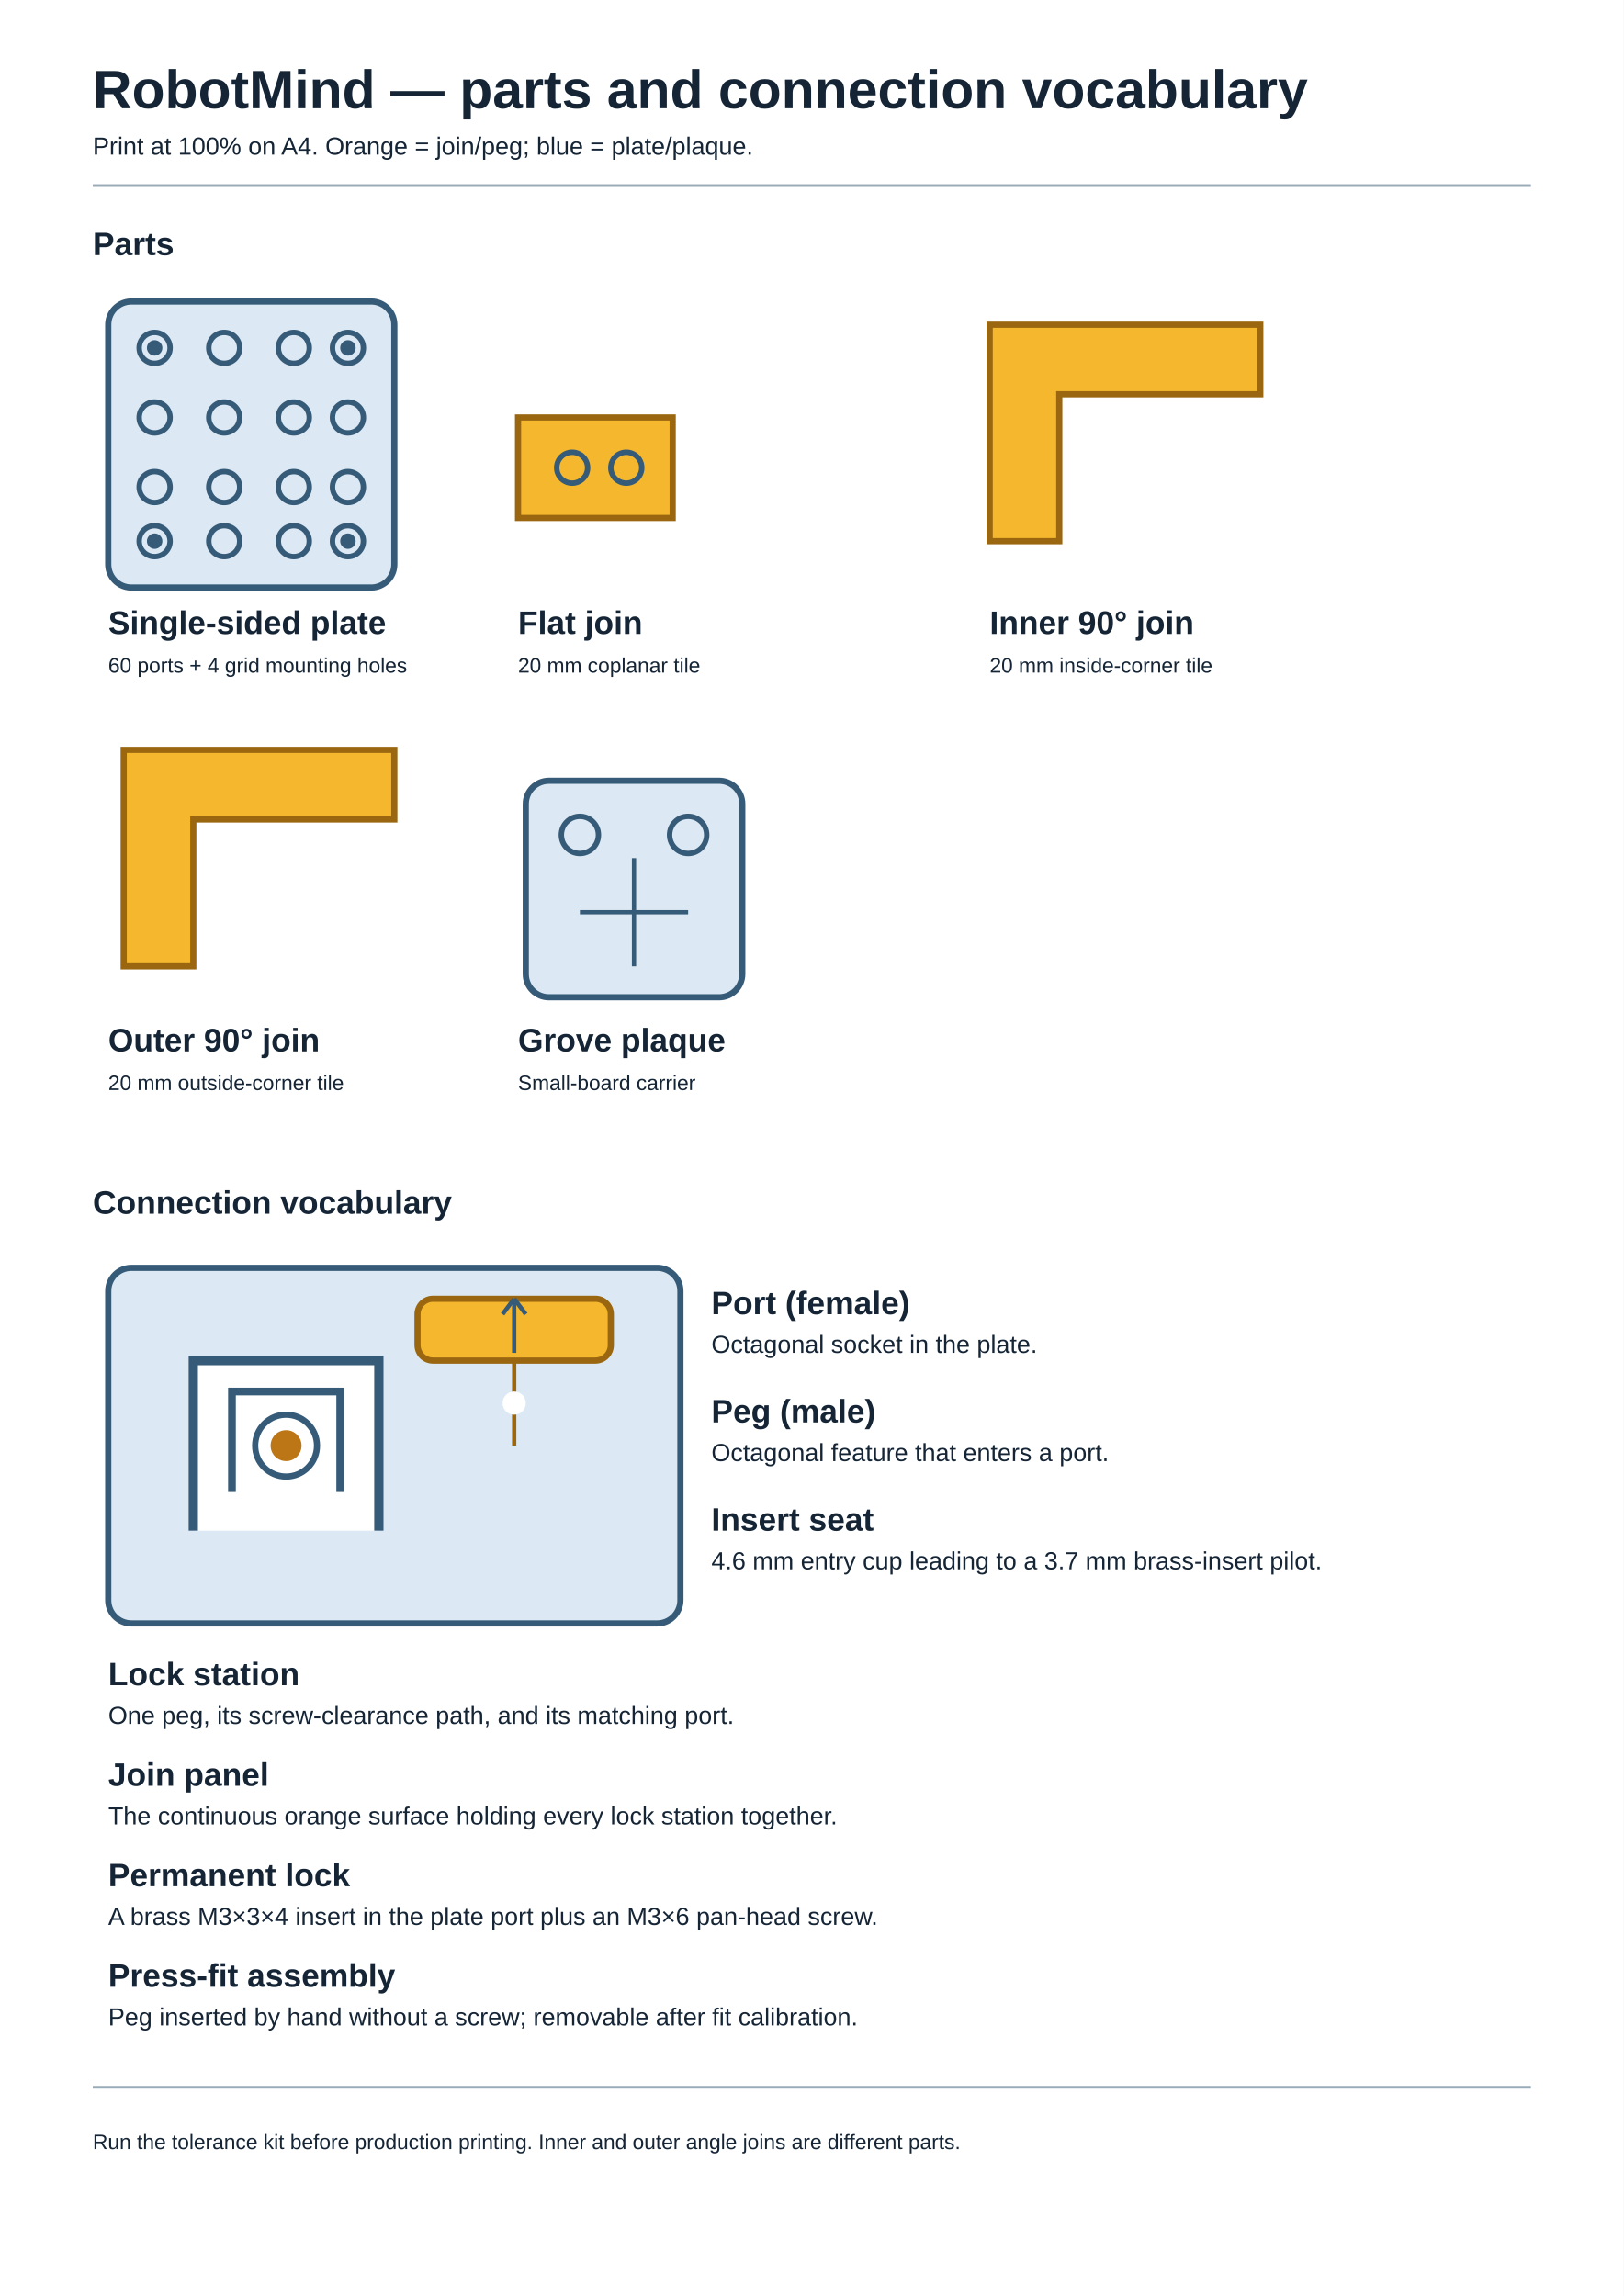
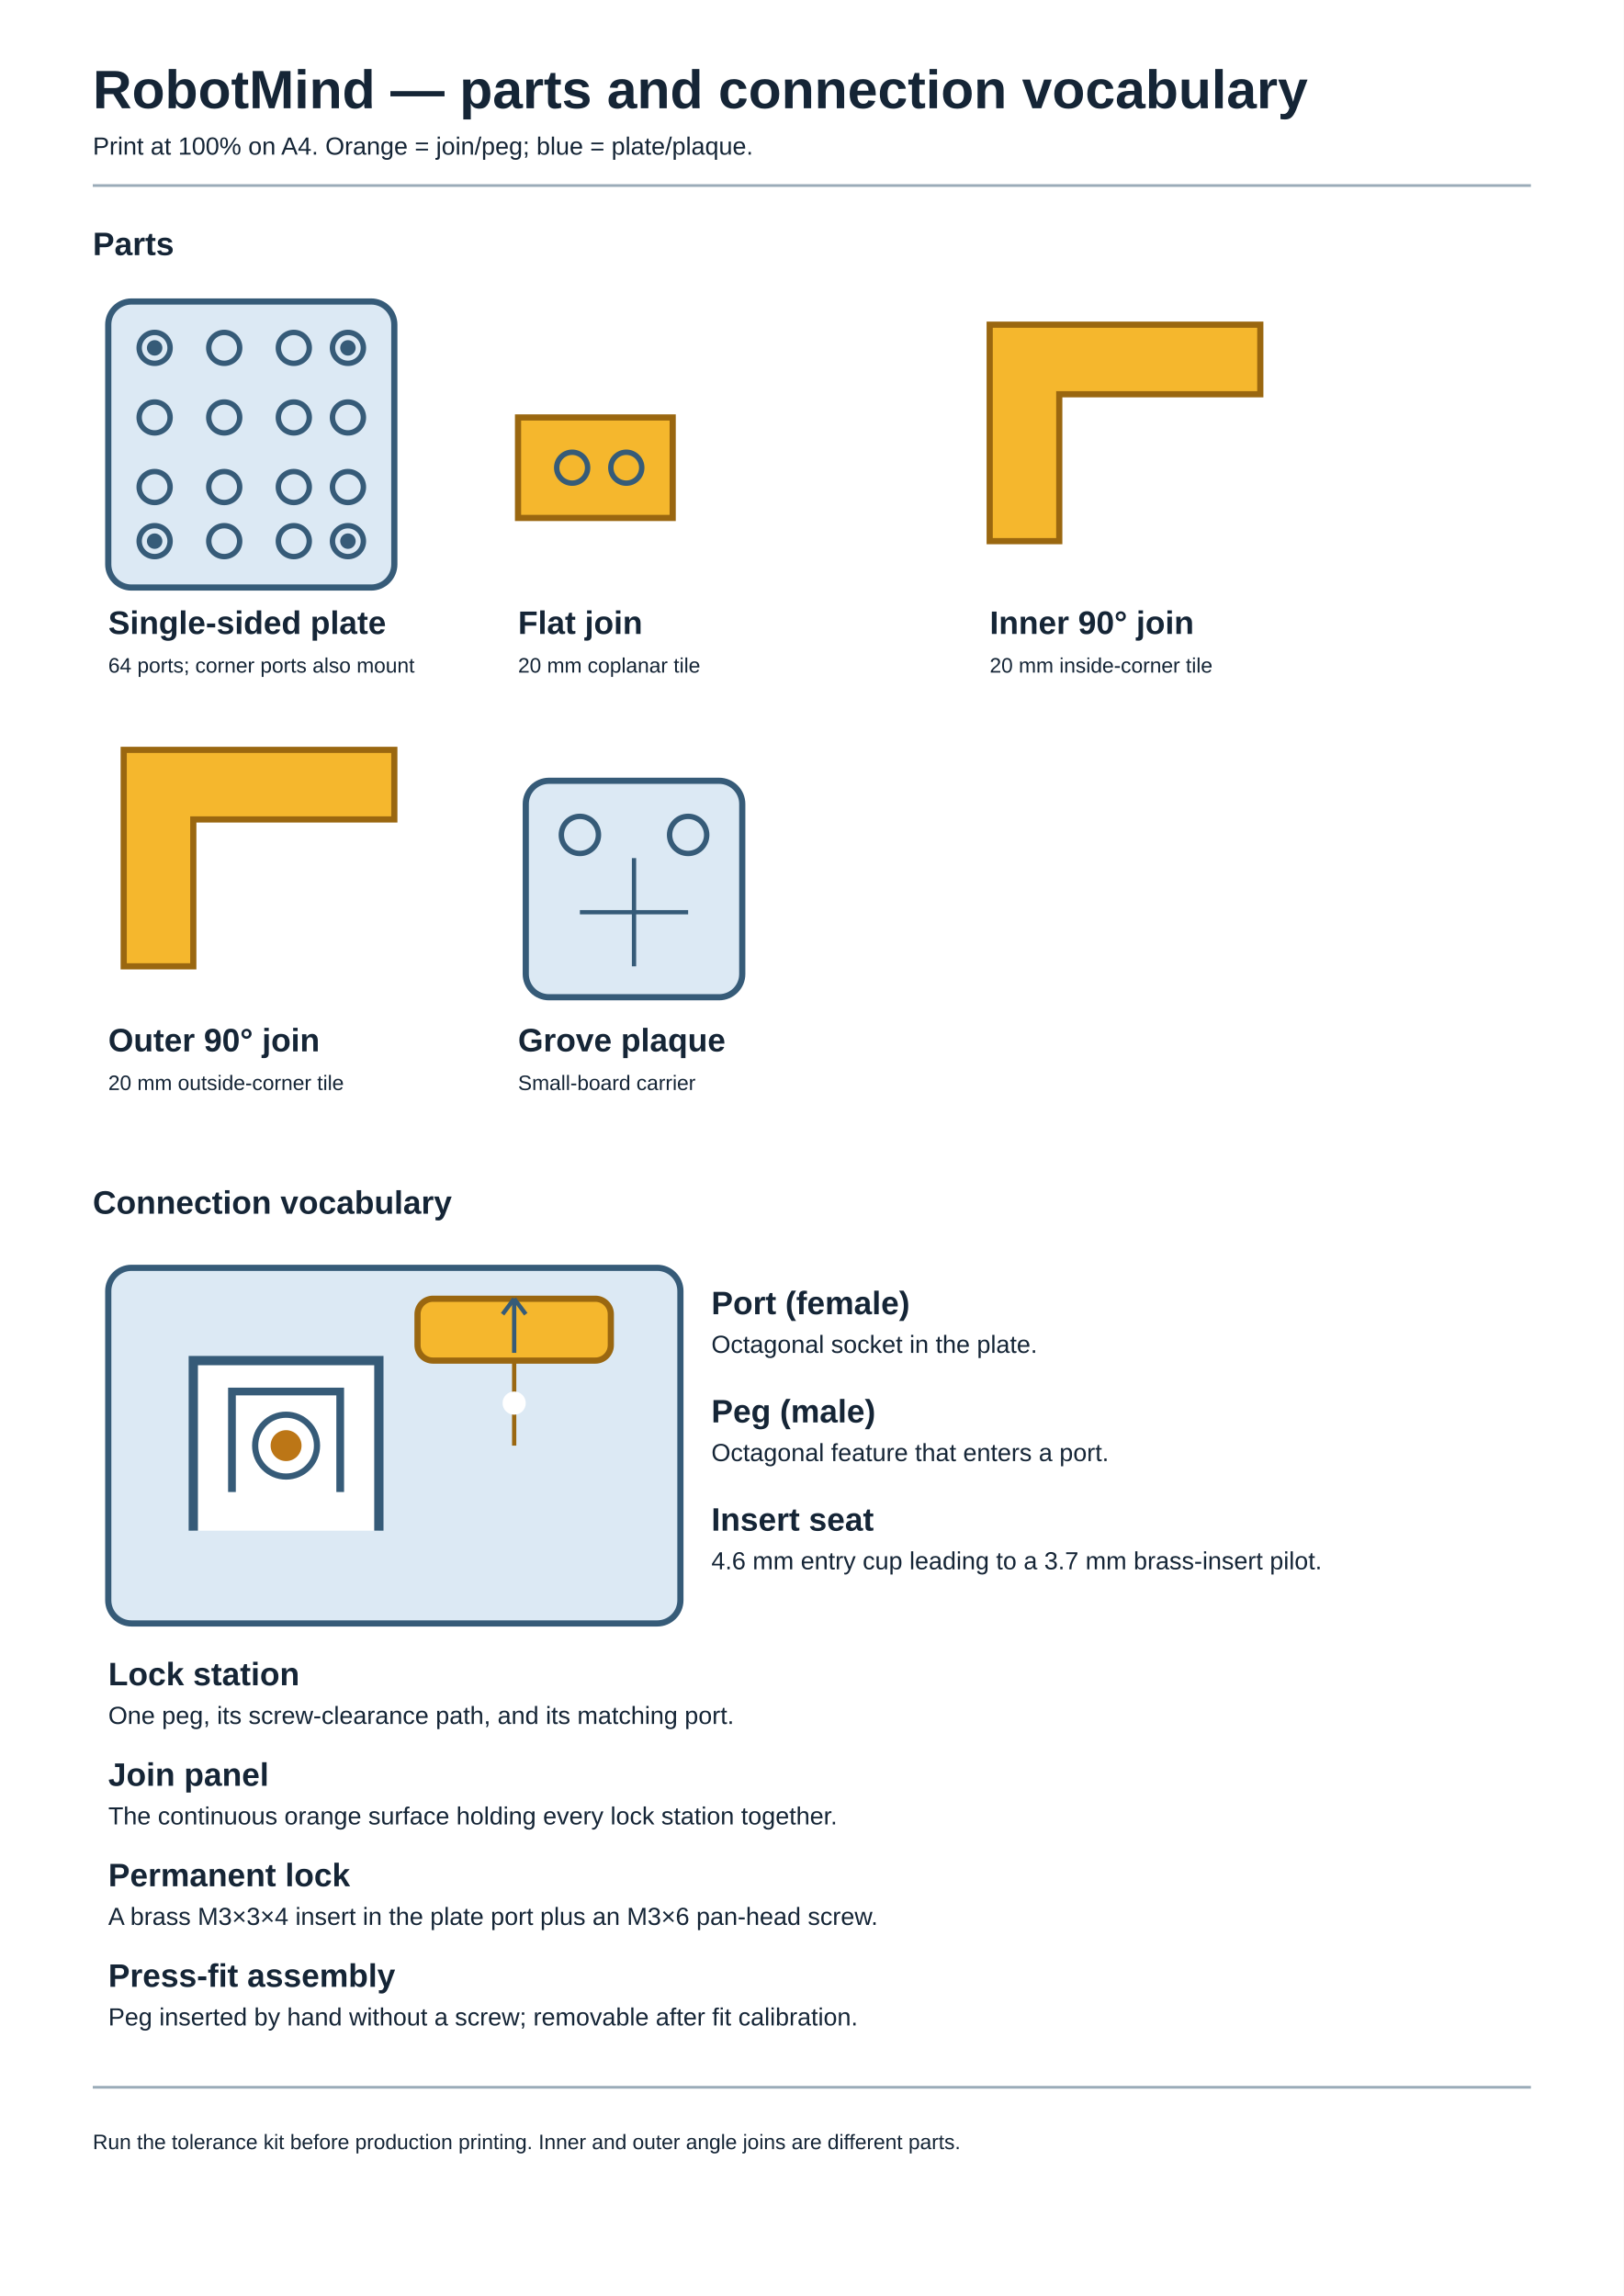
<svg xmlns="http://www.w3.org/2000/svg" width="210mm" height="297mm" viewBox="0 0 210 297">
  <style>
    text{font-family:Arial,sans-serif;fill:#152536} .title{font-size:7px;font-weight:bold}
    .h{font-size:4.2px;font-weight:bold}.b{font-size:3.2px}.s{font-size:2.7px}
    .part{fill:#dce9f4;stroke:#365b78;stroke-width:.8}.join{fill:#f5b72d;stroke:#9a6710;stroke-width:.8}
    .line{stroke:#365b78;stroke-width:.55;fill:none}.port{fill:none;stroke:#365b78;stroke-width:.7}
    .peg{fill:#f5b72d;stroke:#9a6710;stroke-width:.55}.rule{stroke:#9aabb8;stroke-width:.35}
  </style>
  <rect width="210" height="297" fill="white" />
  <text x="12" y="14" class="title">RobotMind — parts and connection vocabulary</text>
  <text x="12" y="20" class="b">Print at 100% on A4. Orange = join/peg; blue = plate/plaque.</text>
  <line x1="12" y1="24" x2="198" y2="24" class="rule" />
  <text x="12" y="33" class="h">Parts</text>
  <rect x="14" y="39" width="37" height="37" rx="3" class="part" />
  <g class="port">
    <circle cx="20" cy="45" r="2" />
    <circle cx="29" cy="45" r="2" />
    <circle cx="38" cy="45" r="2" />
    <circle cx="45" cy="45" r="2" />
    <circle cx="20" cy="54" r="2" />
    <circle cx="29" cy="54" r="2" />
    <circle cx="38" cy="54" r="2" />
    <circle cx="45" cy="54" r="2" />
    <circle cx="20" cy="63" r="2" />
    <circle cx="29" cy="63" r="2" />
    <circle cx="38" cy="63" r="2" />
    <circle cx="45" cy="63" r="2" />
    <circle cx="20" cy="70" r="2" />
    <circle cx="29" cy="70" r="2" />
    <circle cx="38" cy="70" r="2" />
    <circle cx="45" cy="70" r="2" />
  </g>
  <circle cx="20" cy="45" r="1" fill="#365b78" />
  <circle cx="45" cy="45" r="1" fill="#365b78" />
  <circle cx="20" cy="70" r="1" fill="#365b78" />
  <circle cx="45" cy="70" r="1" fill="#365b78" />
  <text x="14" y="82" class="h">Single-sided plate</text>
-   <text x="14" y="87" class="s">60 ports + 4 grid mounting holes</text>
+   <text x="14" y="87" class="s">64 ports; corner ports also mount</text>
  <rect x="67" y="54" width="20" height="13" class="join" />
  <g class="port">
    <circle cx="74" cy="60.5" r="2" />
    <circle cx="81" cy="60.5" r="2" />
  </g>
  <text x="67" y="82" class="h">Flat join</text>
  <text x="67" y="87" class="s">20 mm coplanar tile</text>
  <path d="M128 70V42H163V51H137V70Z" class="join" />
  <text x="128" y="82" class="h">Inner 90° join</text>
  <text x="128" y="87" class="s">20 mm inside-corner tile</text>
  <path d="M16 125V97H51V106H25V125Z" class="join" />
  <text x="14" y="136" class="h">Outer 90° join</text>
  <text x="14" y="141" class="s">20 mm outside-corner tile</text>
  <rect x="68" y="101" width="28" height="28" rx="3" class="part" />
  <circle cx="75" cy="108" r="2.4" class="port" />
  <circle cx="89" cy="108" r="2.4" class="port" />
  <path d="M75 118h14M82 111v14" class="line" />
  <text x="67" y="136" class="h">Grove plaque</text>
  <text x="67" y="141" class="s">Small-board carrier</text>
  <text x="12" y="157" class="h">Connection vocabulary</text>
  <rect x="14" y="164" width="74" height="46" rx="3" class="part" />
  <path d="M25 198V176H49V198" fill="white" stroke="#365b78" stroke-width="1.2" />
  <path d="M30 193V180H44V193" fill="none" stroke="#365b78" stroke-width="1" />
  <circle cx="37" cy="187" r="4" fill="white" stroke="#365b78" stroke-width=".8" />
  <circle cx="37" cy="187" r="2" fill="#bc7616" />
  <rect x="54" y="168" width="25" height="8" rx="2" class="join" />
  <path d="M66.5 176v11" class="peg" stroke-width="5" />
  <circle cx="66.5" cy="181.5" r="1.5" fill="white" />
  <path d="M66.5 168v7" class="line" />
  <path d="M66.5 168l-1.5 2M66.5 168l1.5 2" class="line" />
  <text x="92" y="170" class="h">Port (female)</text>
  <text x="92" y="175" class="b">Octagonal socket in the plate.</text>
  <text x="92" y="184" class="h">Peg (male)</text>
  <text x="92" y="189" class="b">Octagonal feature that enters a port.</text>
  <text x="92" y="198" class="h">Insert seat</text>
  <text x="92" y="203" class="b">4.6 mm entry cup leading to a 3.7 mm brass-insert pilot.</text>
  <text x="14" y="218" class="h">Lock station</text>
  <text x="14" y="223" class="b">One peg, its screw-clearance path, and its matching port.</text>
  <text x="14" y="231" class="h">Join panel</text>
  <text x="14" y="236" class="b">The continuous orange surface holding every lock station together.</text>
  <text x="14" y="244" class="h">Permanent lock</text>
  <text x="14" y="249" class="b">A brass M3×3×4 insert in the plate port plus an M3×6 pan-head screw.</text>
  <text x="14" y="257" class="h">Press-fit assembly</text>
  <text x="14" y="262" class="b">Peg inserted by hand without a screw; removable after fit calibration.</text>
  <line x1="12" y1="270" x2="198" y2="270" class="rule" />
  <text x="12" y="278" class="s">Run the tolerance kit before production printing. Inner and outer angle joins are different parts.</text>
</svg>
